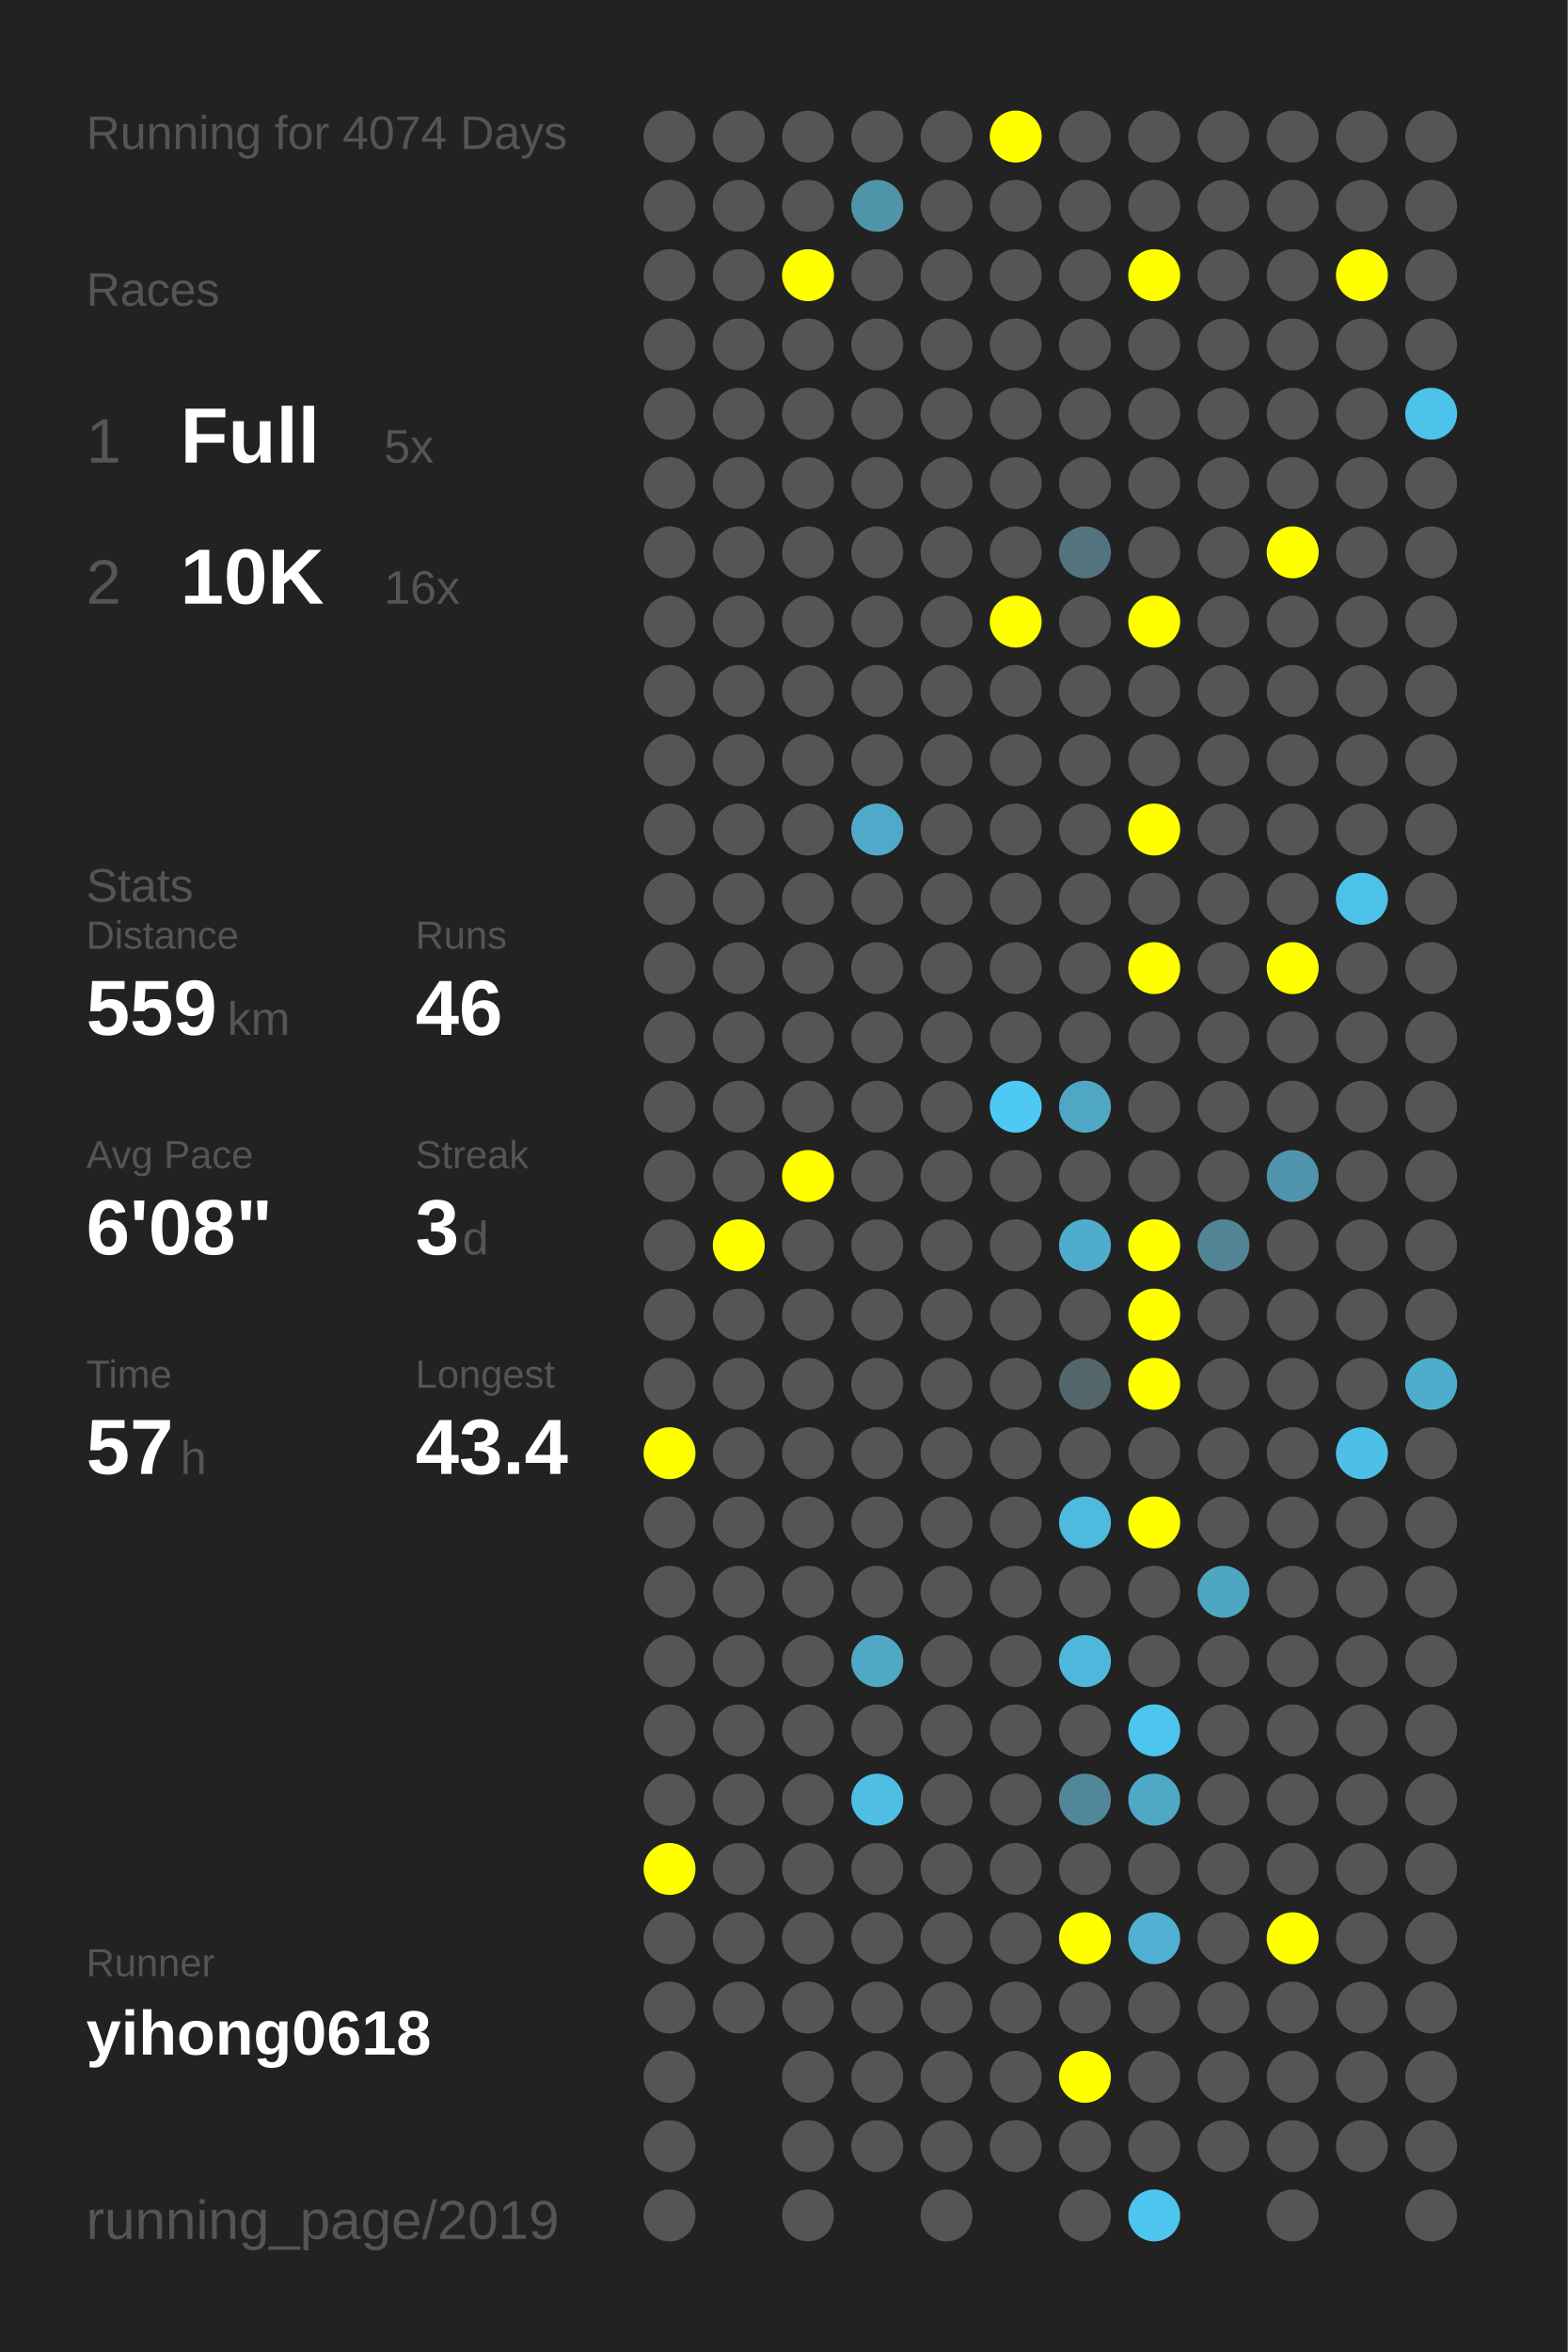
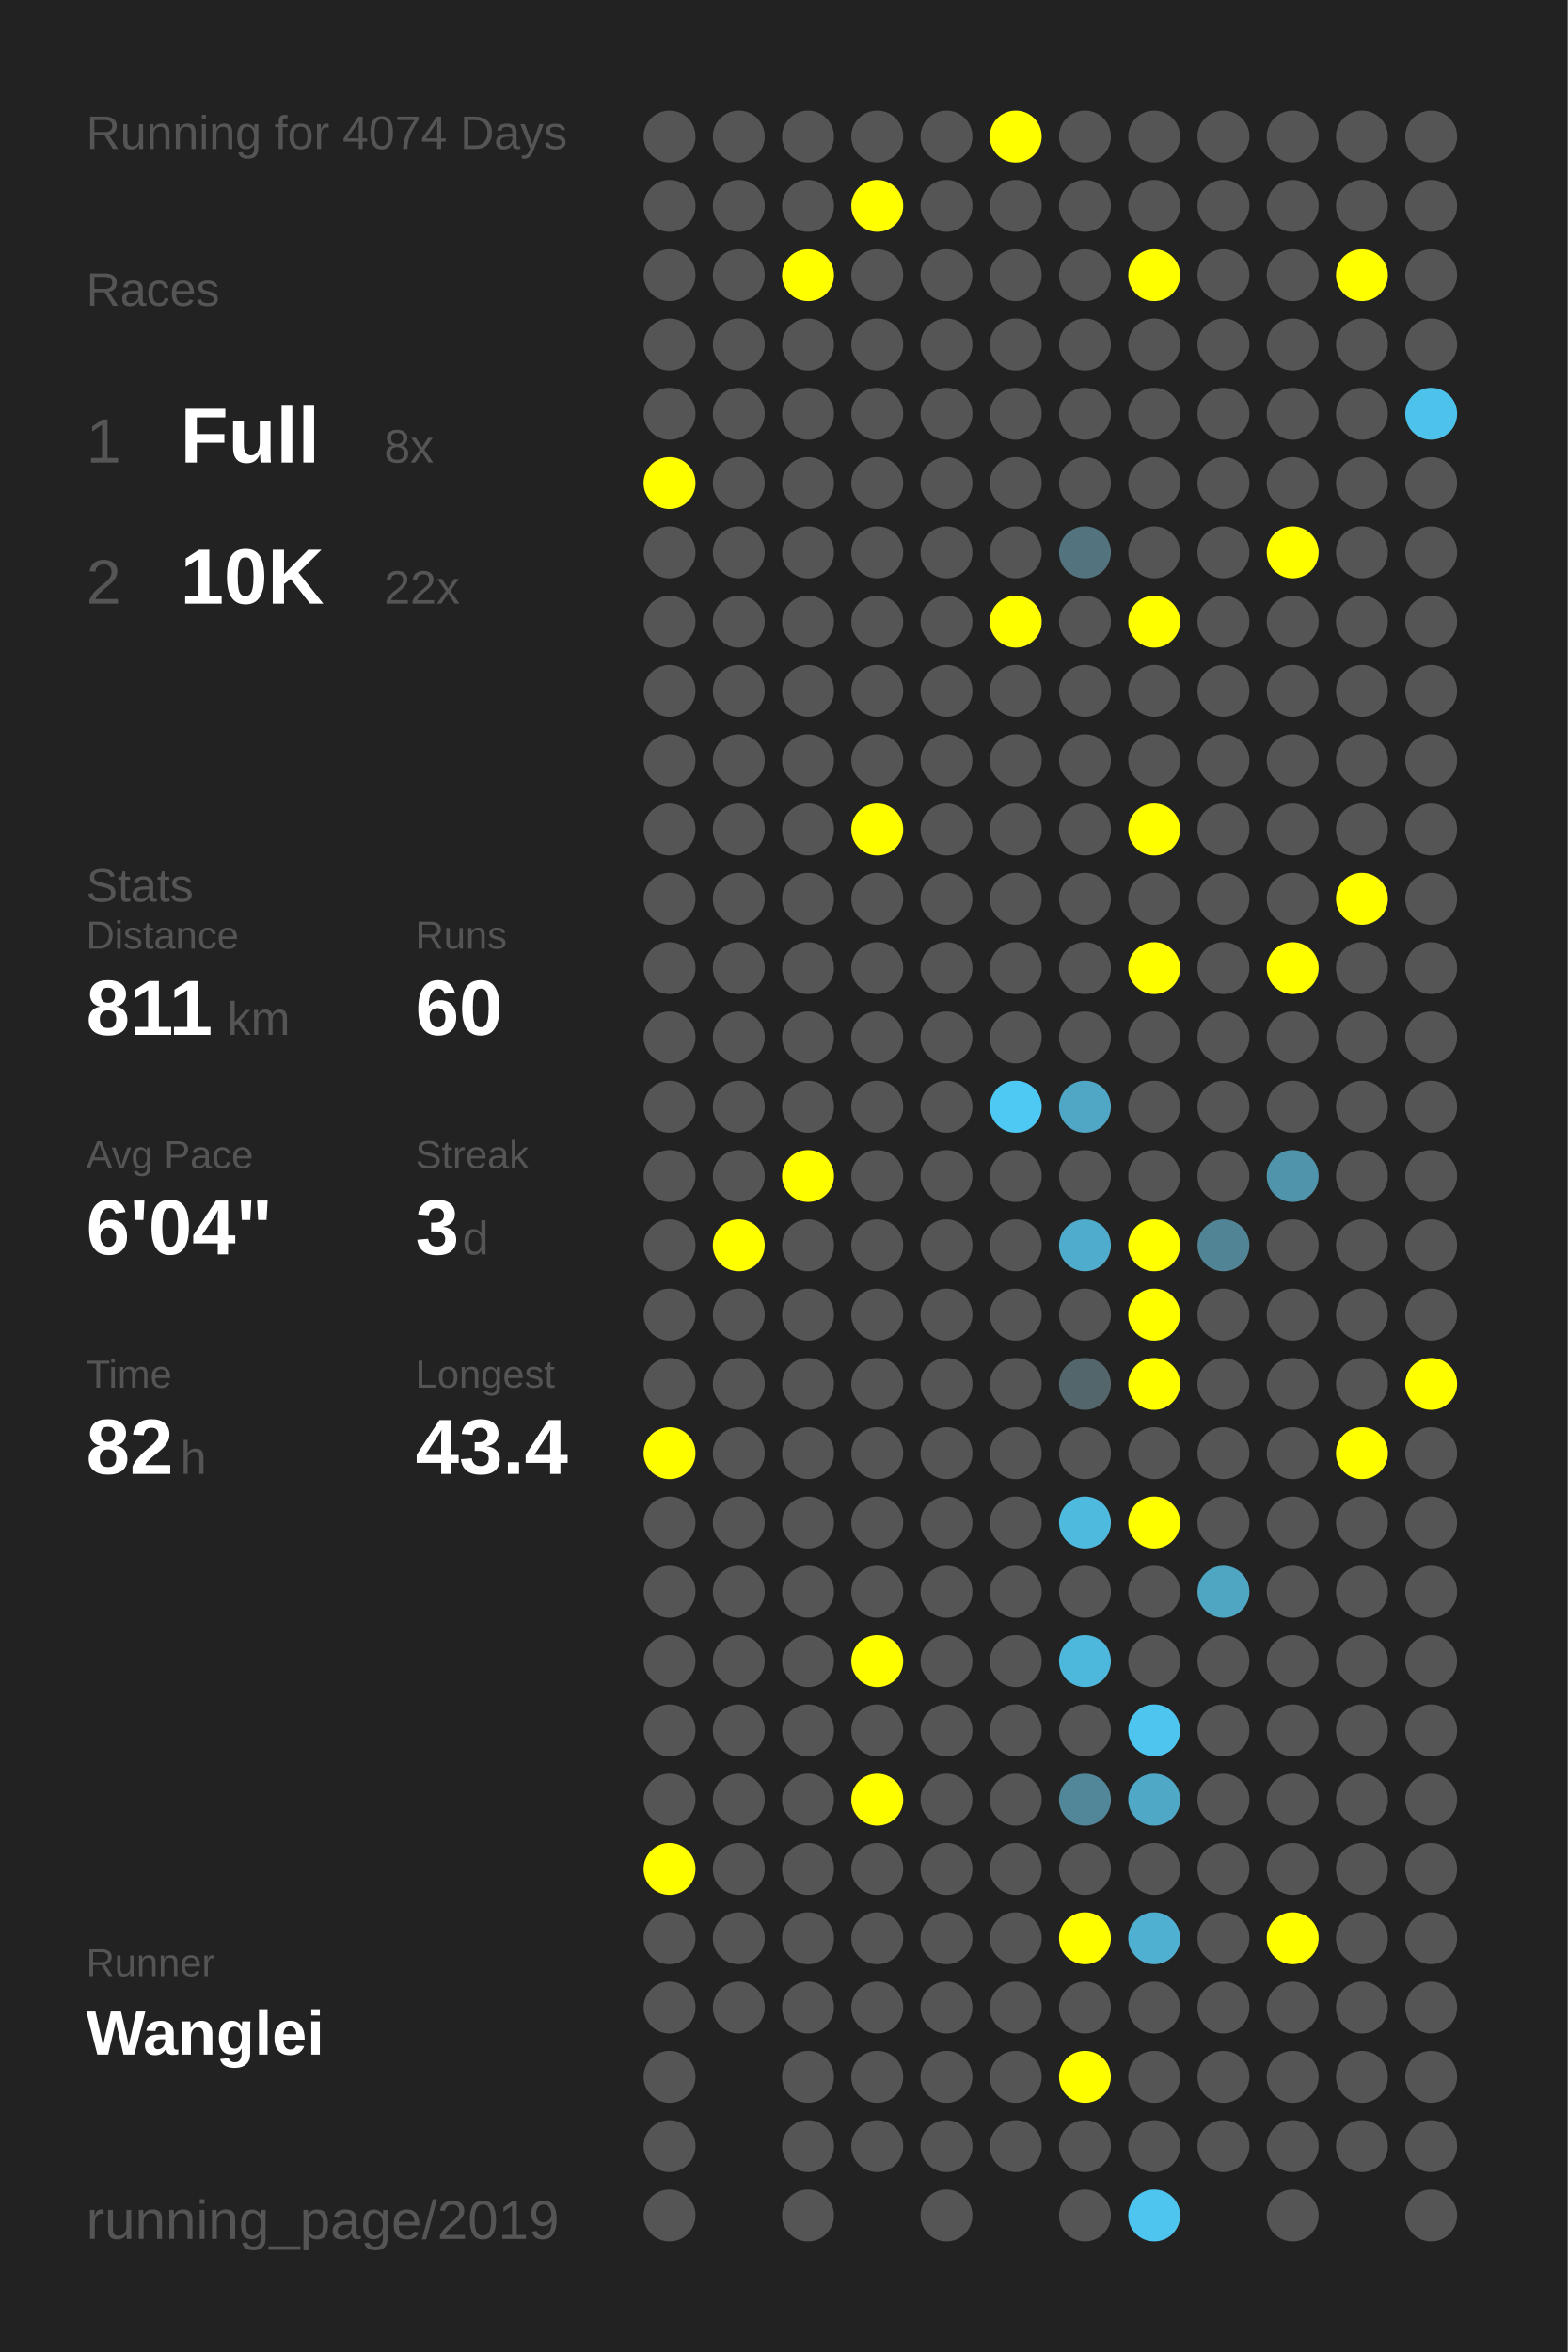
<svg xmlns="http://www.w3.org/2000/svg" baseProfile="full" height="300mm" version="1.1" viewBox="0,0,200,300" width="200mm">
  <defs />
  <rect fill="#222222" height="300" width="200" x="0" y="0" />
  <text fill="#555555" style="font-size:6px; font-family:Arial;" x="11" y="19">Running for 4074 Days</text>
  <text fill="#555555" style="font-size:6px; font-family:Arial;" x="11" y="39">Races</text>
  <text fill="#555555" style="font-size:8px; font-family:Arial;" x="11" y="59">1</text>
  <text fill="#FFFFFF" style="font-size:10px; font-family:Arial; font-weight:bold;" x="23" y="59">Full</text>
-   <text fill="#555555" style="font-size:6px; font-family:Arial;" x="49" y="59">5x</text>
+   <text fill="#555555" style="font-size:6px; font-family:Arial;" x="49" y="59">8x</text>
  <text fill="#555555" style="font-size:8px; font-family:Arial;" x="11" y="77">2</text>
  <text fill="#FFFFFF" style="font-size:10px; font-family:Arial; font-weight:bold;" x="23" y="77">10K</text>
-   <text fill="#555555" style="font-size:6px; font-family:Arial;" x="49" y="77">16x</text>
+   <text fill="#555555" style="font-size:6px; font-family:Arial;" x="49" y="77">22x</text>
  <text fill="#555555" style="font-size:6px; font-family:Arial;" x="11" y="115">Stats</text>
  <text fill="#555555" style="font-size:5px; font-family:Arial;" x="11" y="121">Distance</text>
-   <text fill="#FFFFFF" style="font-size:10px; font-family:Arial; font-weight:bold;" x="11" y="132">559</text>
+   <text fill="#FFFFFF" style="font-size:10px; font-family:Arial; font-weight:bold;" x="11" y="132">811</text>
  <text fill="#555555" style="font-size:6px; font-family:Arial;" x="29" y="132">km</text>
  <text fill="#555555" style="font-size:5px; font-family:Arial;" x="53" y="121">Runs</text>
-   <text fill="#FFFFFF" style="font-size:10px; font-family:Arial; font-weight:bold;" x="53" y="132">46</text>
+   <text fill="#FFFFFF" style="font-size:10px; font-family:Arial; font-weight:bold;" x="53" y="132">60</text>
  <text fill="#555555" style="font-size:5px; font-family:Arial;" x="11" y="149">Avg Pace</text>
-   <text fill="#FFFFFF" style="font-size:10px; font-family:Arial; font-weight:bold;" x="11" y="160">6'08"</text>
+   <text fill="#FFFFFF" style="font-size:10px; font-family:Arial; font-weight:bold;" x="11" y="160">6'04"</text>
  <text fill="#555555" style="font-size:5px; font-family:Arial;" x="53" y="149">Streak</text>
  <text fill="#FFFFFF" style="font-size:10px; font-family:Arial; font-weight:bold;" x="53" y="160">3</text>
  <text fill="#555555" style="font-size:6px; font-family:Arial;" x="59" y="160">d</text>
  <text fill="#555555" style="font-size:5px; font-family:Arial;" x="11" y="177">Time</text>
-   <text fill="#FFFFFF" style="font-size:10px; font-family:Arial; font-weight:bold;" x="11" y="188">57</text>
+   <text fill="#FFFFFF" style="font-size:10px; font-family:Arial; font-weight:bold;" x="11" y="188">82</text>
  <text fill="#555555" style="font-size:6px; font-family:Arial;" x="23" y="188">h</text>
  <text fill="#555555" style="font-size:5px; font-family:Arial;" x="53" y="177">Longest</text>
  <text fill="#FFFFFF" style="font-size:10px; font-family:Arial; font-weight:bold;" x="53" y="188">43.4</text>
  <text fill="#555555" style="font-size:5px; font-family:Arial;" x="11" y="252.065">Runner</text>
-   <text fill="#FFFFFF" style="font-size:8px; font-family:Arial; font-weight:bold;" x="11" y="262.065">yihong0618</text>
+   <text fill="#FFFFFF" style="font-size:8px; font-family:Arial; font-weight:bold;" x="11" y="262.065">Wanglei</text>
  <text fill="#555555" style="font-size:7px; font-family:Arial;" x="11" y="285.581">running_page/2019</text>
  <circle cx="85.417" cy="17.419" fill="#555555" r="3.312" />
  <circle cx="85.417" cy="26.258" fill="#555555" r="3.312" />
  <circle cx="85.417" cy="35.097" fill="#555555" r="3.312" />
  <circle cx="85.417" cy="43.935" fill="#555555" r="3.312" />
  <circle cx="85.417" cy="52.774" fill="#555555" r="3.312" />
-   <circle cx="85.417" cy="61.613" fill="#555555" r="3.312" />
+   <circle cx="85.417" cy="61.613" fill="#FFFF00" r="3.312" />
  <circle cx="85.417" cy="70.452" fill="#555555" r="3.312" />
  <circle cx="85.417" cy="79.29" fill="#555555" r="3.312" />
  <circle cx="85.417" cy="88.129" fill="#555555" r="3.312" />
  <circle cx="85.417" cy="96.968" fill="#555555" r="3.312" />
  <circle cx="85.417" cy="105.806" fill="#555555" r="3.312" />
  <circle cx="85.417" cy="114.645" fill="#555555" r="3.312" />
  <circle cx="85.417" cy="123.484" fill="#555555" r="3.312" />
  <circle cx="85.417" cy="132.323" fill="#555555" r="3.312" />
  <circle cx="85.417" cy="141.161" fill="#555555" r="3.312" />
  <circle cx="85.417" cy="150" fill="#555555" r="3.312" />
  <circle cx="85.417" cy="158.839" fill="#555555" r="3.312" />
  <circle cx="85.417" cy="167.677" fill="#555555" r="3.312" />
  <circle cx="85.417" cy="176.516" fill="#555555" r="3.312" />
  <circle cx="85.417" cy="185.355" fill="#FFFF00" r="3.312" />
  <circle cx="85.417" cy="194.194" fill="#555555" r="3.312" />
  <circle cx="85.417" cy="203.032" fill="#555555" r="3.312" />
  <circle cx="85.417" cy="211.871" fill="#555555" r="3.312" />
  <circle cx="85.417" cy="220.71" fill="#555555" r="3.312" />
  <circle cx="85.417" cy="229.548" fill="#555555" r="3.312" />
  <circle cx="85.417" cy="238.387" fill="#FFFF00" r="3.312" />
  <circle cx="85.417" cy="247.226" fill="#555555" r="3.312" />
  <circle cx="85.417" cy="256.065" fill="#555555" r="3.312" />
  <circle cx="85.417" cy="264.903" fill="#555555" r="3.312" />
  <circle cx="85.417" cy="273.742" fill="#555555" r="3.312" />
  <circle cx="85.417" cy="282.581" fill="#555555" r="3.312" />
  <circle cx="94.25" cy="17.419" fill="#555555" r="3.312" />
  <circle cx="94.25" cy="26.258" fill="#555555" r="3.312" />
  <circle cx="94.25" cy="35.097" fill="#555555" r="3.312" />
  <circle cx="94.25" cy="43.935" fill="#555555" r="3.312" />
  <circle cx="94.25" cy="52.774" fill="#555555" r="3.312" />
  <circle cx="94.25" cy="61.613" fill="#555555" r="3.312" />
  <circle cx="94.25" cy="70.452" fill="#555555" r="3.312" />
  <circle cx="94.25" cy="79.29" fill="#555555" r="3.312" />
  <circle cx="94.25" cy="88.129" fill="#555555" r="3.312" />
  <circle cx="94.25" cy="96.968" fill="#555555" r="3.312" />
  <circle cx="94.25" cy="105.806" fill="#555555" r="3.312" />
  <circle cx="94.25" cy="114.645" fill="#555555" r="3.312" />
  <circle cx="94.25" cy="123.484" fill="#555555" r="3.312" />
  <circle cx="94.25" cy="132.323" fill="#555555" r="3.312" />
  <circle cx="94.25" cy="141.161" fill="#555555" r="3.312" />
  <circle cx="94.25" cy="150" fill="#555555" r="3.312" />
  <circle cx="94.25" cy="158.839" fill="#FFFF00" r="3.312" />
  <circle cx="94.25" cy="167.677" fill="#555555" r="3.312" />
  <circle cx="94.25" cy="176.516" fill="#555555" r="3.312" />
  <circle cx="94.25" cy="185.355" fill="#555555" r="3.312" />
  <circle cx="94.25" cy="194.194" fill="#555555" r="3.312" />
  <circle cx="94.25" cy="203.032" fill="#555555" r="3.312" />
  <circle cx="94.25" cy="211.871" fill="#555555" r="3.312" />
  <circle cx="94.25" cy="220.71" fill="#555555" r="3.312" />
  <circle cx="94.25" cy="229.548" fill="#555555" r="3.312" />
  <circle cx="94.25" cy="238.387" fill="#555555" r="3.312" />
  <circle cx="94.25" cy="247.226" fill="#555555" r="3.312" />
  <circle cx="94.25" cy="256.065" fill="#555555" r="3.312" />
  <circle cx="103.083" cy="17.419" fill="#555555" r="3.312" />
  <circle cx="103.083" cy="26.258" fill="#555555" r="3.312" />
  <circle cx="103.083" cy="35.097" fill="#FFFF00" r="3.312" />
  <circle cx="103.083" cy="43.935" fill="#555555" r="3.312" />
  <circle cx="103.083" cy="52.774" fill="#555555" r="3.312" />
  <circle cx="103.083" cy="61.613" fill="#555555" r="3.312" />
  <circle cx="103.083" cy="70.452" fill="#555555" r="3.312" />
  <circle cx="103.083" cy="79.29" fill="#555555" r="3.312" />
  <circle cx="103.083" cy="88.129" fill="#555555" r="3.312" />
  <circle cx="103.083" cy="96.968" fill="#555555" r="3.312" />
  <circle cx="103.083" cy="105.806" fill="#555555" r="3.312" />
  <circle cx="103.083" cy="114.645" fill="#555555" r="3.312" />
  <circle cx="103.083" cy="123.484" fill="#555555" r="3.312" />
  <circle cx="103.083" cy="132.323" fill="#555555" r="3.312" />
  <circle cx="103.083" cy="141.161" fill="#555555" r="3.312" />
  <circle cx="103.083" cy="150" fill="#FFFF00" r="3.312" />
  <circle cx="103.083" cy="158.839" fill="#555555" r="3.312" />
  <circle cx="103.083" cy="167.677" fill="#555555" r="3.312" />
  <circle cx="103.083" cy="176.516" fill="#555555" r="3.312" />
  <circle cx="103.083" cy="185.355" fill="#555555" r="3.312" />
  <circle cx="103.083" cy="194.194" fill="#555555" r="3.312" />
  <circle cx="103.083" cy="203.032" fill="#555555" r="3.312" />
  <circle cx="103.083" cy="211.871" fill="#555555" r="3.312" />
  <circle cx="103.083" cy="220.71" fill="#555555" r="3.312" />
  <circle cx="103.083" cy="229.548" fill="#555555" r="3.312" />
  <circle cx="103.083" cy="238.387" fill="#555555" r="3.312" />
  <circle cx="103.083" cy="247.226" fill="#555555" r="3.312" />
  <circle cx="103.083" cy="256.065" fill="#555555" r="3.312" />
  <circle cx="103.083" cy="264.903" fill="#555555" r="3.312" />
  <circle cx="103.083" cy="273.742" fill="#555555" r="3.312" />
  <circle cx="103.083" cy="282.581" fill="#555555" r="3.312" />
  <circle cx="111.917" cy="17.419" fill="#555555" r="3.312" />
-   <circle cx="111.917" cy="26.258" fill="#5094aa" r="3.312" />
+   <circle cx="111.917" cy="26.258" fill="#FFFF00" r="3.312" />
  <circle cx="111.917" cy="35.097" fill="#555555" r="3.312" />
  <circle cx="111.917" cy="43.935" fill="#555555" r="3.312" />
  <circle cx="111.917" cy="52.774" fill="#555555" r="3.312" />
  <circle cx="111.917" cy="61.613" fill="#555555" r="3.312" />
  <circle cx="111.917" cy="70.452" fill="#555555" r="3.312" />
  <circle cx="111.917" cy="79.29" fill="#555555" r="3.312" />
  <circle cx="111.917" cy="88.129" fill="#555555" r="3.312" />
  <circle cx="111.917" cy="96.968" fill="#555555" r="3.312" />
-   <circle cx="111.917" cy="105.806" fill="#4faac9" r="3.312" />
+   <circle cx="111.917" cy="105.806" fill="#FFFF00" r="3.312" />
  <circle cx="111.917" cy="114.645" fill="#555555" r="3.312" />
  <circle cx="111.917" cy="123.484" fill="#555555" r="3.312" />
  <circle cx="111.917" cy="132.323" fill="#555555" r="3.312" />
  <circle cx="111.917" cy="141.161" fill="#555555" r="3.312" />
  <circle cx="111.917" cy="150" fill="#555555" r="3.312" />
  <circle cx="111.917" cy="158.839" fill="#555555" r="3.312" />
  <circle cx="111.917" cy="167.677" fill="#555555" r="3.312" />
  <circle cx="111.917" cy="176.516" fill="#555555" r="3.312" />
  <circle cx="111.917" cy="185.355" fill="#555555" r="3.312" />
  <circle cx="111.917" cy="194.194" fill="#555555" r="3.312" />
  <circle cx="111.917" cy="203.032" fill="#555555" r="3.312" />
-   <circle cx="111.917" cy="211.871" fill="#4fa8c6" r="3.312" />
+   <circle cx="111.917" cy="211.871" fill="#FFFF00" r="3.312" />
  <circle cx="111.917" cy="220.71" fill="#555555" r="3.312" />
-   <circle cx="111.917" cy="229.548" fill="#4ebee4" r="3.312" />
+   <circle cx="111.917" cy="229.548" fill="#FFFF00" r="3.312" />
  <circle cx="111.917" cy="238.387" fill="#555555" r="3.312" />
  <circle cx="111.917" cy="247.226" fill="#555555" r="3.312" />
  <circle cx="111.917" cy="256.065" fill="#555555" r="3.312" />
  <circle cx="111.917" cy="264.903" fill="#555555" r="3.312" />
  <circle cx="111.917" cy="273.742" fill="#555555" r="3.312" />
  <circle cx="120.75" cy="17.419" fill="#555555" r="3.312" />
  <circle cx="120.75" cy="26.258" fill="#555555" r="3.312" />
  <circle cx="120.75" cy="35.097" fill="#555555" r="3.312" />
  <circle cx="120.75" cy="43.935" fill="#555555" r="3.312" />
  <circle cx="120.75" cy="52.774" fill="#555555" r="3.312" />
  <circle cx="120.75" cy="61.613" fill="#555555" r="3.312" />
  <circle cx="120.75" cy="70.452" fill="#555555" r="3.312" />
  <circle cx="120.75" cy="79.29" fill="#555555" r="3.312" />
  <circle cx="120.75" cy="88.129" fill="#555555" r="3.312" />
  <circle cx="120.75" cy="96.968" fill="#555555" r="3.312" />
  <circle cx="120.75" cy="105.806" fill="#555555" r="3.312" />
  <circle cx="120.75" cy="114.645" fill="#555555" r="3.312" />
  <circle cx="120.75" cy="123.484" fill="#555555" r="3.312" />
  <circle cx="120.75" cy="132.323" fill="#555555" r="3.312" />
  <circle cx="120.75" cy="141.161" fill="#555555" r="3.312" />
  <circle cx="120.75" cy="150" fill="#555555" r="3.312" />
  <circle cx="120.75" cy="158.839" fill="#555555" r="3.312" />
  <circle cx="120.75" cy="167.677" fill="#555555" r="3.312" />
  <circle cx="120.75" cy="176.516" fill="#555555" r="3.312" />
  <circle cx="120.75" cy="185.355" fill="#555555" r="3.312" />
  <circle cx="120.75" cy="194.194" fill="#555555" r="3.312" />
  <circle cx="120.75" cy="203.032" fill="#555555" r="3.312" />
  <circle cx="120.75" cy="211.871" fill="#555555" r="3.312" />
  <circle cx="120.75" cy="220.71" fill="#555555" r="3.312" />
  <circle cx="120.75" cy="229.548" fill="#555555" r="3.312" />
  <circle cx="120.75" cy="238.387" fill="#555555" r="3.312" />
  <circle cx="120.75" cy="247.226" fill="#555555" r="3.312" />
  <circle cx="120.75" cy="256.065" fill="#555555" r="3.312" />
  <circle cx="120.75" cy="264.903" fill="#555555" r="3.312" />
  <circle cx="120.75" cy="273.742" fill="#555555" r="3.312" />
  <circle cx="120.75" cy="282.581" fill="#555555" r="3.312" />
  <circle cx="129.583" cy="17.419" fill="#FFFF00" r="3.312" />
  <circle cx="129.583" cy="26.258" fill="#555555" r="3.312" />
  <circle cx="129.583" cy="35.097" fill="#555555" r="3.312" />
  <circle cx="129.583" cy="43.935" fill="#555555" r="3.312" />
  <circle cx="129.583" cy="52.774" fill="#555555" r="3.312" />
  <circle cx="129.583" cy="61.613" fill="#555555" r="3.312" />
  <circle cx="129.583" cy="70.452" fill="#555555" r="3.312" />
  <circle cx="129.583" cy="79.29" fill="#FFFF00" r="3.312" />
  <circle cx="129.583" cy="88.129" fill="#555555" r="3.312" />
  <circle cx="129.583" cy="96.968" fill="#555555" r="3.312" />
  <circle cx="129.583" cy="105.806" fill="#555555" r="3.312" />
  <circle cx="129.583" cy="114.645" fill="#555555" r="3.312" />
  <circle cx="129.583" cy="123.484" fill="#555555" r="3.312" />
  <circle cx="129.583" cy="132.323" fill="#555555" r="3.312" />
  <circle cx="129.583" cy="141.161" fill="#4dc9f4" r="3.312" />
  <circle cx="129.583" cy="150" fill="#555555" r="3.312" />
  <circle cx="129.583" cy="158.839" fill="#555555" r="3.312" />
  <circle cx="129.583" cy="167.677" fill="#555555" r="3.312" />
  <circle cx="129.583" cy="176.516" fill="#555555" r="3.312" />
  <circle cx="129.583" cy="185.355" fill="#555555" r="3.312" />
  <circle cx="129.583" cy="194.194" fill="#555555" r="3.312" />
  <circle cx="129.583" cy="203.032" fill="#555555" r="3.312" />
  <circle cx="129.583" cy="211.871" fill="#555555" r="3.312" />
  <circle cx="129.583" cy="220.71" fill="#555555" r="3.312" />
  <circle cx="129.583" cy="229.548" fill="#555555" r="3.312" />
  <circle cx="129.583" cy="238.387" fill="#555555" r="3.312" />
  <circle cx="129.583" cy="247.226" fill="#555555" r="3.312" />
  <circle cx="129.583" cy="256.065" fill="#555555" r="3.312" />
  <circle cx="129.583" cy="264.903" fill="#555555" r="3.312" />
  <circle cx="129.583" cy="273.742" fill="#555555" r="3.312" />
  <circle cx="138.417" cy="17.419" fill="#555555" r="3.312" />
  <circle cx="138.417" cy="26.258" fill="#555555" r="3.312" />
  <circle cx="138.417" cy="35.097" fill="#555555" r="3.312" />
  <circle cx="138.417" cy="43.935" fill="#555555" r="3.312" />
  <circle cx="138.417" cy="52.774" fill="#555555" r="3.312" />
  <circle cx="138.417" cy="61.613" fill="#555555" r="3.312" />
  <circle cx="138.417" cy="70.452" fill="#53747f" r="3.312" />
  <circle cx="138.417" cy="79.29" fill="#555555" r="3.312" />
  <circle cx="138.417" cy="88.129" fill="#555555" r="3.312" />
  <circle cx="138.417" cy="96.968" fill="#555555" r="3.312" />
  <circle cx="138.417" cy="105.806" fill="#555555" r="3.312" />
  <circle cx="138.417" cy="114.645" fill="#555555" r="3.312" />
  <circle cx="138.417" cy="123.484" fill="#555555" r="3.312" />
  <circle cx="138.417" cy="132.323" fill="#555555" r="3.312" />
  <circle cx="138.417" cy="141.161" fill="#4fa7c5" r="3.312" />
  <circle cx="138.417" cy="150" fill="#555555" r="3.312" />
  <circle cx="138.417" cy="158.839" fill="#4faccc" r="3.312" />
  <circle cx="138.417" cy="167.677" fill="#555555" r="3.312" />
  <circle cx="138.417" cy="176.516" fill="#53666c" r="3.312" />
  <circle cx="138.417" cy="185.355" fill="#555555" r="3.312" />
  <circle cx="138.417" cy="194.194" fill="#4ebade" r="3.312" />
  <circle cx="138.417" cy="203.032" fill="#555555" r="3.312" />
  <circle cx="138.417" cy="211.871" fill="#4eb8dc" r="3.312" />
  <circle cx="138.417" cy="220.71" fill="#555555" r="3.312" />
  <circle cx="138.417" cy="229.548" fill="#518799" r="3.312" />
  <circle cx="138.417" cy="238.387" fill="#555555" r="3.312" />
  <circle cx="138.417" cy="247.226" fill="#FFFF00" r="3.312" />
  <circle cx="138.417" cy="256.065" fill="#555555" r="3.312" />
  <circle cx="138.417" cy="264.903" fill="#FFFF00" r="3.312" />
  <circle cx="138.417" cy="273.742" fill="#555555" r="3.312" />
  <circle cx="138.417" cy="282.581" fill="#555555" r="3.312" />
  <circle cx="147.25" cy="17.419" fill="#555555" r="3.312" />
  <circle cx="147.25" cy="26.258" fill="#555555" r="3.312" />
  <circle cx="147.25" cy="35.097" fill="#FFFF00" r="3.312" />
  <circle cx="147.25" cy="43.935" fill="#555555" r="3.312" />
  <circle cx="147.25" cy="52.774" fill="#555555" r="3.312" />
  <circle cx="147.25" cy="61.613" fill="#555555" r="3.312" />
  <circle cx="147.25" cy="70.452" fill="#555555" r="3.312" />
  <circle cx="147.25" cy="79.29" fill="#FFFF00" r="3.312" />
  <circle cx="147.25" cy="88.129" fill="#555555" r="3.312" />
  <circle cx="147.25" cy="96.968" fill="#555555" r="3.312" />
  <circle cx="147.25" cy="105.806" fill="#FFFF00" r="3.312" />
  <circle cx="147.25" cy="114.645" fill="#555555" r="3.312" />
  <circle cx="147.25" cy="123.484" fill="#FFFF00" r="3.312" />
  <circle cx="147.25" cy="132.323" fill="#555555" r="3.312" />
  <circle cx="147.25" cy="141.161" fill="#555555" r="3.312" />
  <circle cx="147.25" cy="150" fill="#555555" r="3.312" />
  <circle cx="147.25" cy="158.839" fill="#FFFF00" r="3.312" />
  <circle cx="147.25" cy="167.677" fill="#FFFF00" r="3.312" />
  <circle cx="147.25" cy="176.516" fill="#FFFF00" r="3.312" />
  <circle cx="147.25" cy="185.355" fill="#555555" r="3.312" />
  <circle cx="147.25" cy="194.194" fill="#FFFF00" r="3.312" />
  <circle cx="147.25" cy="203.032" fill="#555555" r="3.312" />
  <circle cx="147.25" cy="211.871" fill="#555555" r="3.312" />
  <circle cx="147.25" cy="220.71" fill="#4dc5ee" r="3.312" />
  <circle cx="147.25" cy="229.548" fill="#4fa8c6" r="3.312" />
  <circle cx="147.25" cy="238.387" fill="#555555" r="3.312" />
  <circle cx="147.25" cy="247.226" fill="#4fb0d1" r="3.312" />
  <circle cx="147.25" cy="256.065" fill="#555555" r="3.312" />
  <circle cx="147.25" cy="264.903" fill="#555555" r="3.312" />
  <circle cx="147.25" cy="273.742" fill="#555555" r="3.312" />
  <circle cx="147.25" cy="282.581" fill="#4dc5ee" r="3.312" />
  <circle cx="156.083" cy="17.419" fill="#555555" r="3.312" />
  <circle cx="156.083" cy="26.258" fill="#555555" r="3.312" />
  <circle cx="156.083" cy="35.097" fill="#555555" r="3.312" />
  <circle cx="156.083" cy="43.935" fill="#555555" r="3.312" />
  <circle cx="156.083" cy="52.774" fill="#555555" r="3.312" />
  <circle cx="156.083" cy="61.613" fill="#555555" r="3.312" />
  <circle cx="156.083" cy="70.452" fill="#555555" r="3.312" />
  <circle cx="156.083" cy="79.29" fill="#555555" r="3.312" />
  <circle cx="156.083" cy="88.129" fill="#555555" r="3.312" />
  <circle cx="156.083" cy="96.968" fill="#555555" r="3.312" />
  <circle cx="156.083" cy="105.806" fill="#555555" r="3.312" />
  <circle cx="156.083" cy="114.645" fill="#555555" r="3.312" />
  <circle cx="156.083" cy="123.484" fill="#555555" r="3.312" />
  <circle cx="156.083" cy="132.323" fill="#555555" r="3.312" />
  <circle cx="156.083" cy="141.161" fill="#555555" r="3.312" />
  <circle cx="156.083" cy="150" fill="#555555" r="3.312" />
  <circle cx="156.083" cy="158.839" fill="#518495" r="3.312" />
  <circle cx="156.083" cy="167.677" fill="#555555" r="3.312" />
  <circle cx="156.083" cy="176.516" fill="#555555" r="3.312" />
  <circle cx="156.083" cy="185.355" fill="#555555" r="3.312" />
  <circle cx="156.083" cy="194.194" fill="#555555" r="3.312" />
  <circle cx="156.083" cy="203.032" fill="#4fa6c3" r="3.312" />
  <circle cx="156.083" cy="211.871" fill="#555555" r="3.312" />
  <circle cx="156.083" cy="220.71" fill="#555555" r="3.312" />
  <circle cx="156.083" cy="229.548" fill="#555555" r="3.312" />
  <circle cx="156.083" cy="238.387" fill="#555555" r="3.312" />
  <circle cx="156.083" cy="247.226" fill="#555555" r="3.312" />
  <circle cx="156.083" cy="256.065" fill="#555555" r="3.312" />
  <circle cx="156.083" cy="264.903" fill="#555555" r="3.312" />
  <circle cx="156.083" cy="273.742" fill="#555555" r="3.312" />
  <circle cx="164.917" cy="17.419" fill="#555555" r="3.312" />
  <circle cx="164.917" cy="26.258" fill="#555555" r="3.312" />
  <circle cx="164.917" cy="35.097" fill="#555555" r="3.312" />
  <circle cx="164.917" cy="43.935" fill="#555555" r="3.312" />
  <circle cx="164.917" cy="52.774" fill="#555555" r="3.312" />
  <circle cx="164.917" cy="61.613" fill="#555555" r="3.312" />
  <circle cx="164.917" cy="70.452" fill="#FFFF00" r="3.312" />
  <circle cx="164.917" cy="79.29" fill="#555555" r="3.312" />
  <circle cx="164.917" cy="88.129" fill="#555555" r="3.312" />
  <circle cx="164.917" cy="96.968" fill="#555555" r="3.312" />
  <circle cx="164.917" cy="105.806" fill="#555555" r="3.312" />
  <circle cx="164.917" cy="114.645" fill="#555555" r="3.312" />
  <circle cx="164.917" cy="123.484" fill="#FFFF00" r="3.312" />
  <circle cx="164.917" cy="132.323" fill="#555555" r="3.312" />
  <circle cx="164.917" cy="141.161" fill="#555555" r="3.312" />
  <circle cx="164.917" cy="150" fill="#5094ab" r="3.312" />
  <circle cx="164.917" cy="158.839" fill="#555555" r="3.312" />
  <circle cx="164.917" cy="167.677" fill="#555555" r="3.312" />
  <circle cx="164.917" cy="176.516" fill="#555555" r="3.312" />
  <circle cx="164.917" cy="185.355" fill="#555555" r="3.312" />
  <circle cx="164.917" cy="194.194" fill="#555555" r="3.312" />
  <circle cx="164.917" cy="203.032" fill="#555555" r="3.312" />
  <circle cx="164.917" cy="211.871" fill="#555555" r="3.312" />
  <circle cx="164.917" cy="220.71" fill="#555555" r="3.312" />
  <circle cx="164.917" cy="229.548" fill="#555555" r="3.312" />
  <circle cx="164.917" cy="238.387" fill="#555555" r="3.312" />
  <circle cx="164.917" cy="247.226" fill="#FFFF00" r="3.312" />
  <circle cx="164.917" cy="256.065" fill="#555555" r="3.312" />
  <circle cx="164.917" cy="264.903" fill="#555555" r="3.312" />
  <circle cx="164.917" cy="273.742" fill="#555555" r="3.312" />
  <circle cx="164.917" cy="282.581" fill="#555555" r="3.312" />
  <circle cx="173.75" cy="17.419" fill="#555555" r="3.312" />
  <circle cx="173.75" cy="26.258" fill="#555555" r="3.312" />
  <circle cx="173.75" cy="35.097" fill="#FFFF00" r="3.312" />
  <circle cx="173.75" cy="43.935" fill="#555555" r="3.312" />
  <circle cx="173.75" cy="52.774" fill="#555555" r="3.312" />
  <circle cx="173.75" cy="61.613" fill="#555555" r="3.312" />
  <circle cx="173.75" cy="70.452" fill="#555555" r="3.312" />
  <circle cx="173.75" cy="79.29" fill="#555555" r="3.312" />
  <circle cx="173.75" cy="88.129" fill="#555555" r="3.312" />
  <circle cx="173.75" cy="96.968" fill="#555555" r="3.312" />
  <circle cx="173.75" cy="105.806" fill="#555555" r="3.312" />
-   <circle cx="173.75" cy="114.645" fill="#4dc2e9" r="3.312" />
+   <circle cx="173.75" cy="114.645" fill="#FFFF00" r="3.312" />
  <circle cx="173.75" cy="123.484" fill="#555555" r="3.312" />
  <circle cx="173.75" cy="132.323" fill="#555555" r="3.312" />
  <circle cx="173.75" cy="141.161" fill="#555555" r="3.312" />
  <circle cx="173.75" cy="150" fill="#555555" r="3.312" />
  <circle cx="173.75" cy="158.839" fill="#555555" r="3.312" />
  <circle cx="173.75" cy="167.677" fill="#555555" r="3.312" />
  <circle cx="173.75" cy="176.516" fill="#555555" r="3.312" />
-   <circle cx="173.75" cy="185.355" fill="#4ec0e7" r="3.312" />
+   <circle cx="173.75" cy="185.355" fill="#FFFF00" r="3.312" />
  <circle cx="173.75" cy="194.194" fill="#555555" r="3.312" />
  <circle cx="173.75" cy="203.032" fill="#555555" r="3.312" />
  <circle cx="173.75" cy="211.871" fill="#555555" r="3.312" />
  <circle cx="173.75" cy="220.71" fill="#555555" r="3.312" />
  <circle cx="173.75" cy="229.548" fill="#555555" r="3.312" />
  <circle cx="173.75" cy="238.387" fill="#555555" r="3.312" />
  <circle cx="173.75" cy="247.226" fill="#555555" r="3.312" />
  <circle cx="173.75" cy="256.065" fill="#555555" r="3.312" />
  <circle cx="173.75" cy="264.903" fill="#555555" r="3.312" />
  <circle cx="173.75" cy="273.742" fill="#555555" r="3.312" />
  <circle cx="182.583" cy="17.419" fill="#555555" r="3.312" />
  <circle cx="182.583" cy="26.258" fill="#555555" r="3.312" />
  <circle cx="182.583" cy="35.097" fill="#555555" r="3.312" />
  <circle cx="182.583" cy="43.935" fill="#555555" r="3.312" />
  <circle cx="182.583" cy="52.774" fill="#4dc2ea" r="3.312" />
  <circle cx="182.583" cy="61.613" fill="#555555" r="3.312" />
  <circle cx="182.583" cy="70.452" fill="#555555" r="3.312" />
  <circle cx="182.583" cy="79.29" fill="#555555" r="3.312" />
  <circle cx="182.583" cy="88.129" fill="#555555" r="3.312" />
  <circle cx="182.583" cy="96.968" fill="#555555" r="3.312" />
  <circle cx="182.583" cy="105.806" fill="#555555" r="3.312" />
  <circle cx="182.583" cy="114.645" fill="#555555" r="3.312" />
  <circle cx="182.583" cy="123.484" fill="#555555" r="3.312" />
  <circle cx="182.583" cy="132.323" fill="#555555" r="3.312" />
  <circle cx="182.583" cy="141.161" fill="#555555" r="3.312" />
  <circle cx="182.583" cy="150" fill="#555555" r="3.312" />
  <circle cx="182.583" cy="158.839" fill="#555555" r="3.312" />
  <circle cx="182.583" cy="167.677" fill="#555555" r="3.312" />
-   <circle cx="182.583" cy="176.516" fill="#4fadcc" r="3.312" />
+   <circle cx="182.583" cy="176.516" fill="#FFFF00" r="3.312" />
  <circle cx="182.583" cy="185.355" fill="#555555" r="3.312" />
  <circle cx="182.583" cy="194.194" fill="#555555" r="3.312" />
  <circle cx="182.583" cy="203.032" fill="#555555" r="3.312" />
  <circle cx="182.583" cy="211.871" fill="#555555" r="3.312" />
  <circle cx="182.583" cy="220.71" fill="#555555" r="3.312" />
  <circle cx="182.583" cy="229.548" fill="#555555" r="3.312" />
  <circle cx="182.583" cy="238.387" fill="#555555" r="3.312" />
  <circle cx="182.583" cy="247.226" fill="#555555" r="3.312" />
  <circle cx="182.583" cy="256.065" fill="#555555" r="3.312" />
  <circle cx="182.583" cy="264.903" fill="#555555" r="3.312" />
  <circle cx="182.583" cy="273.742" fill="#555555" r="3.312" />
  <circle cx="182.583" cy="282.581" fill="#555555" r="3.312" />
</svg>
